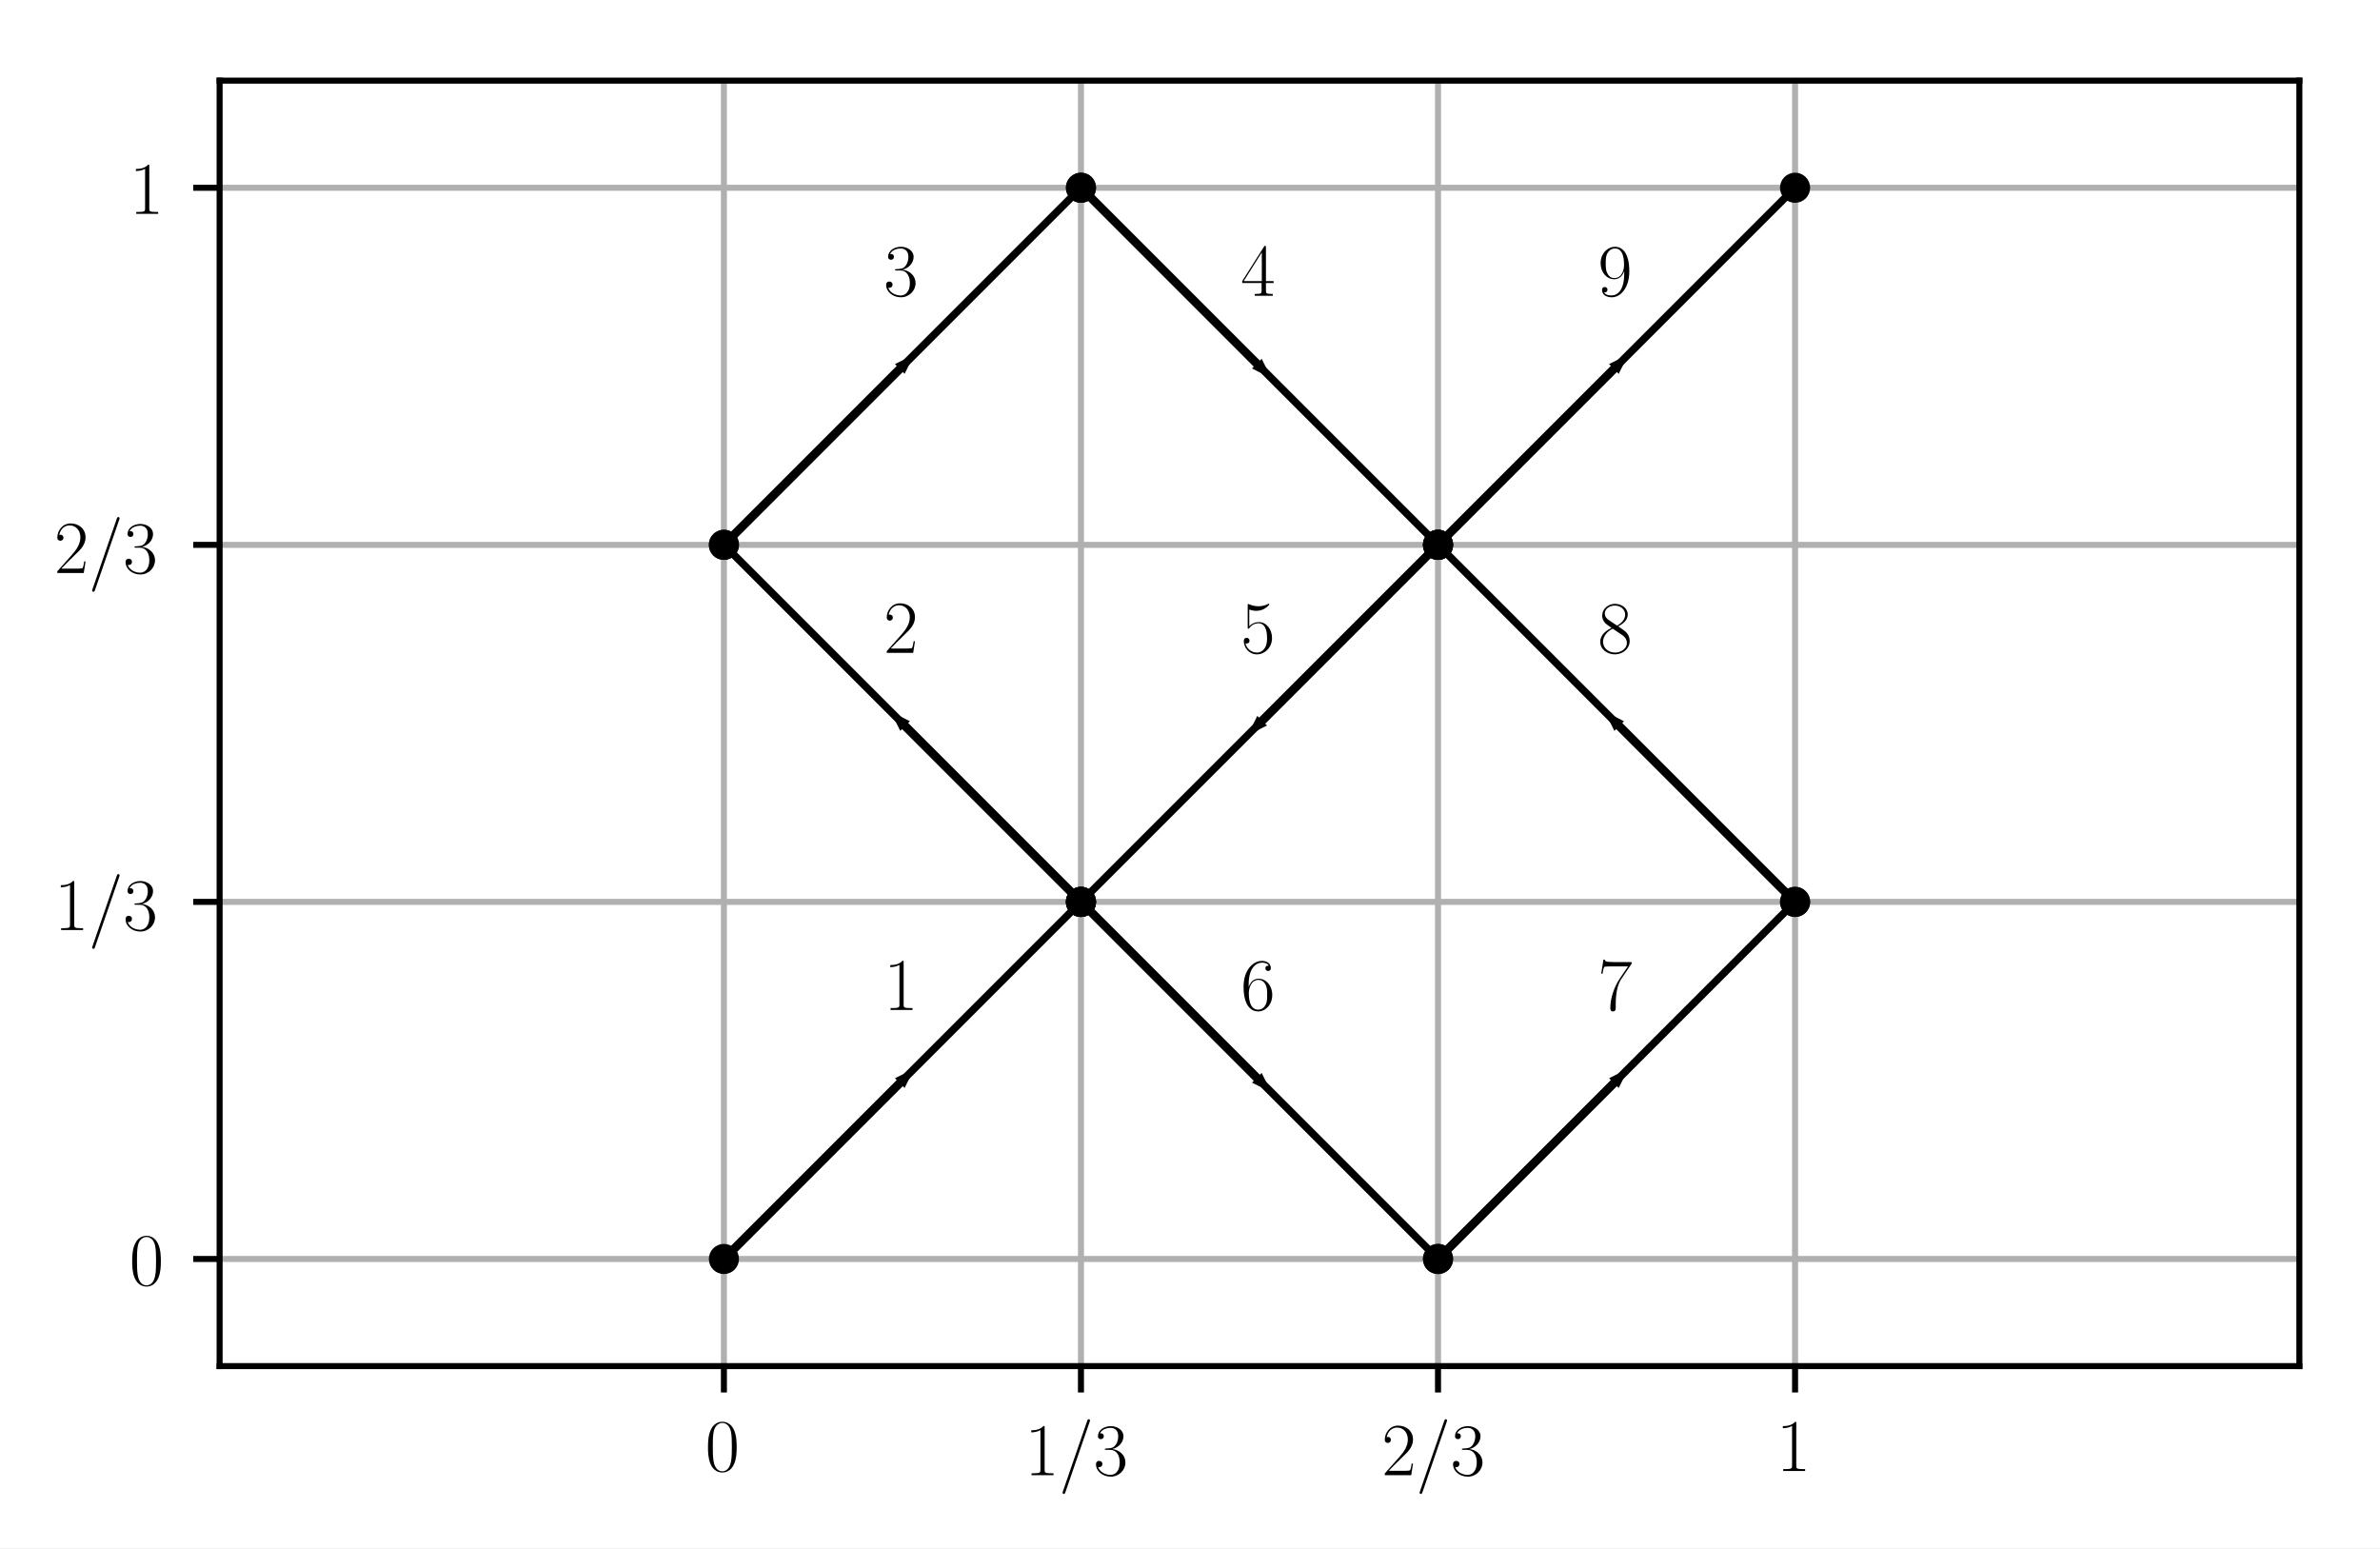
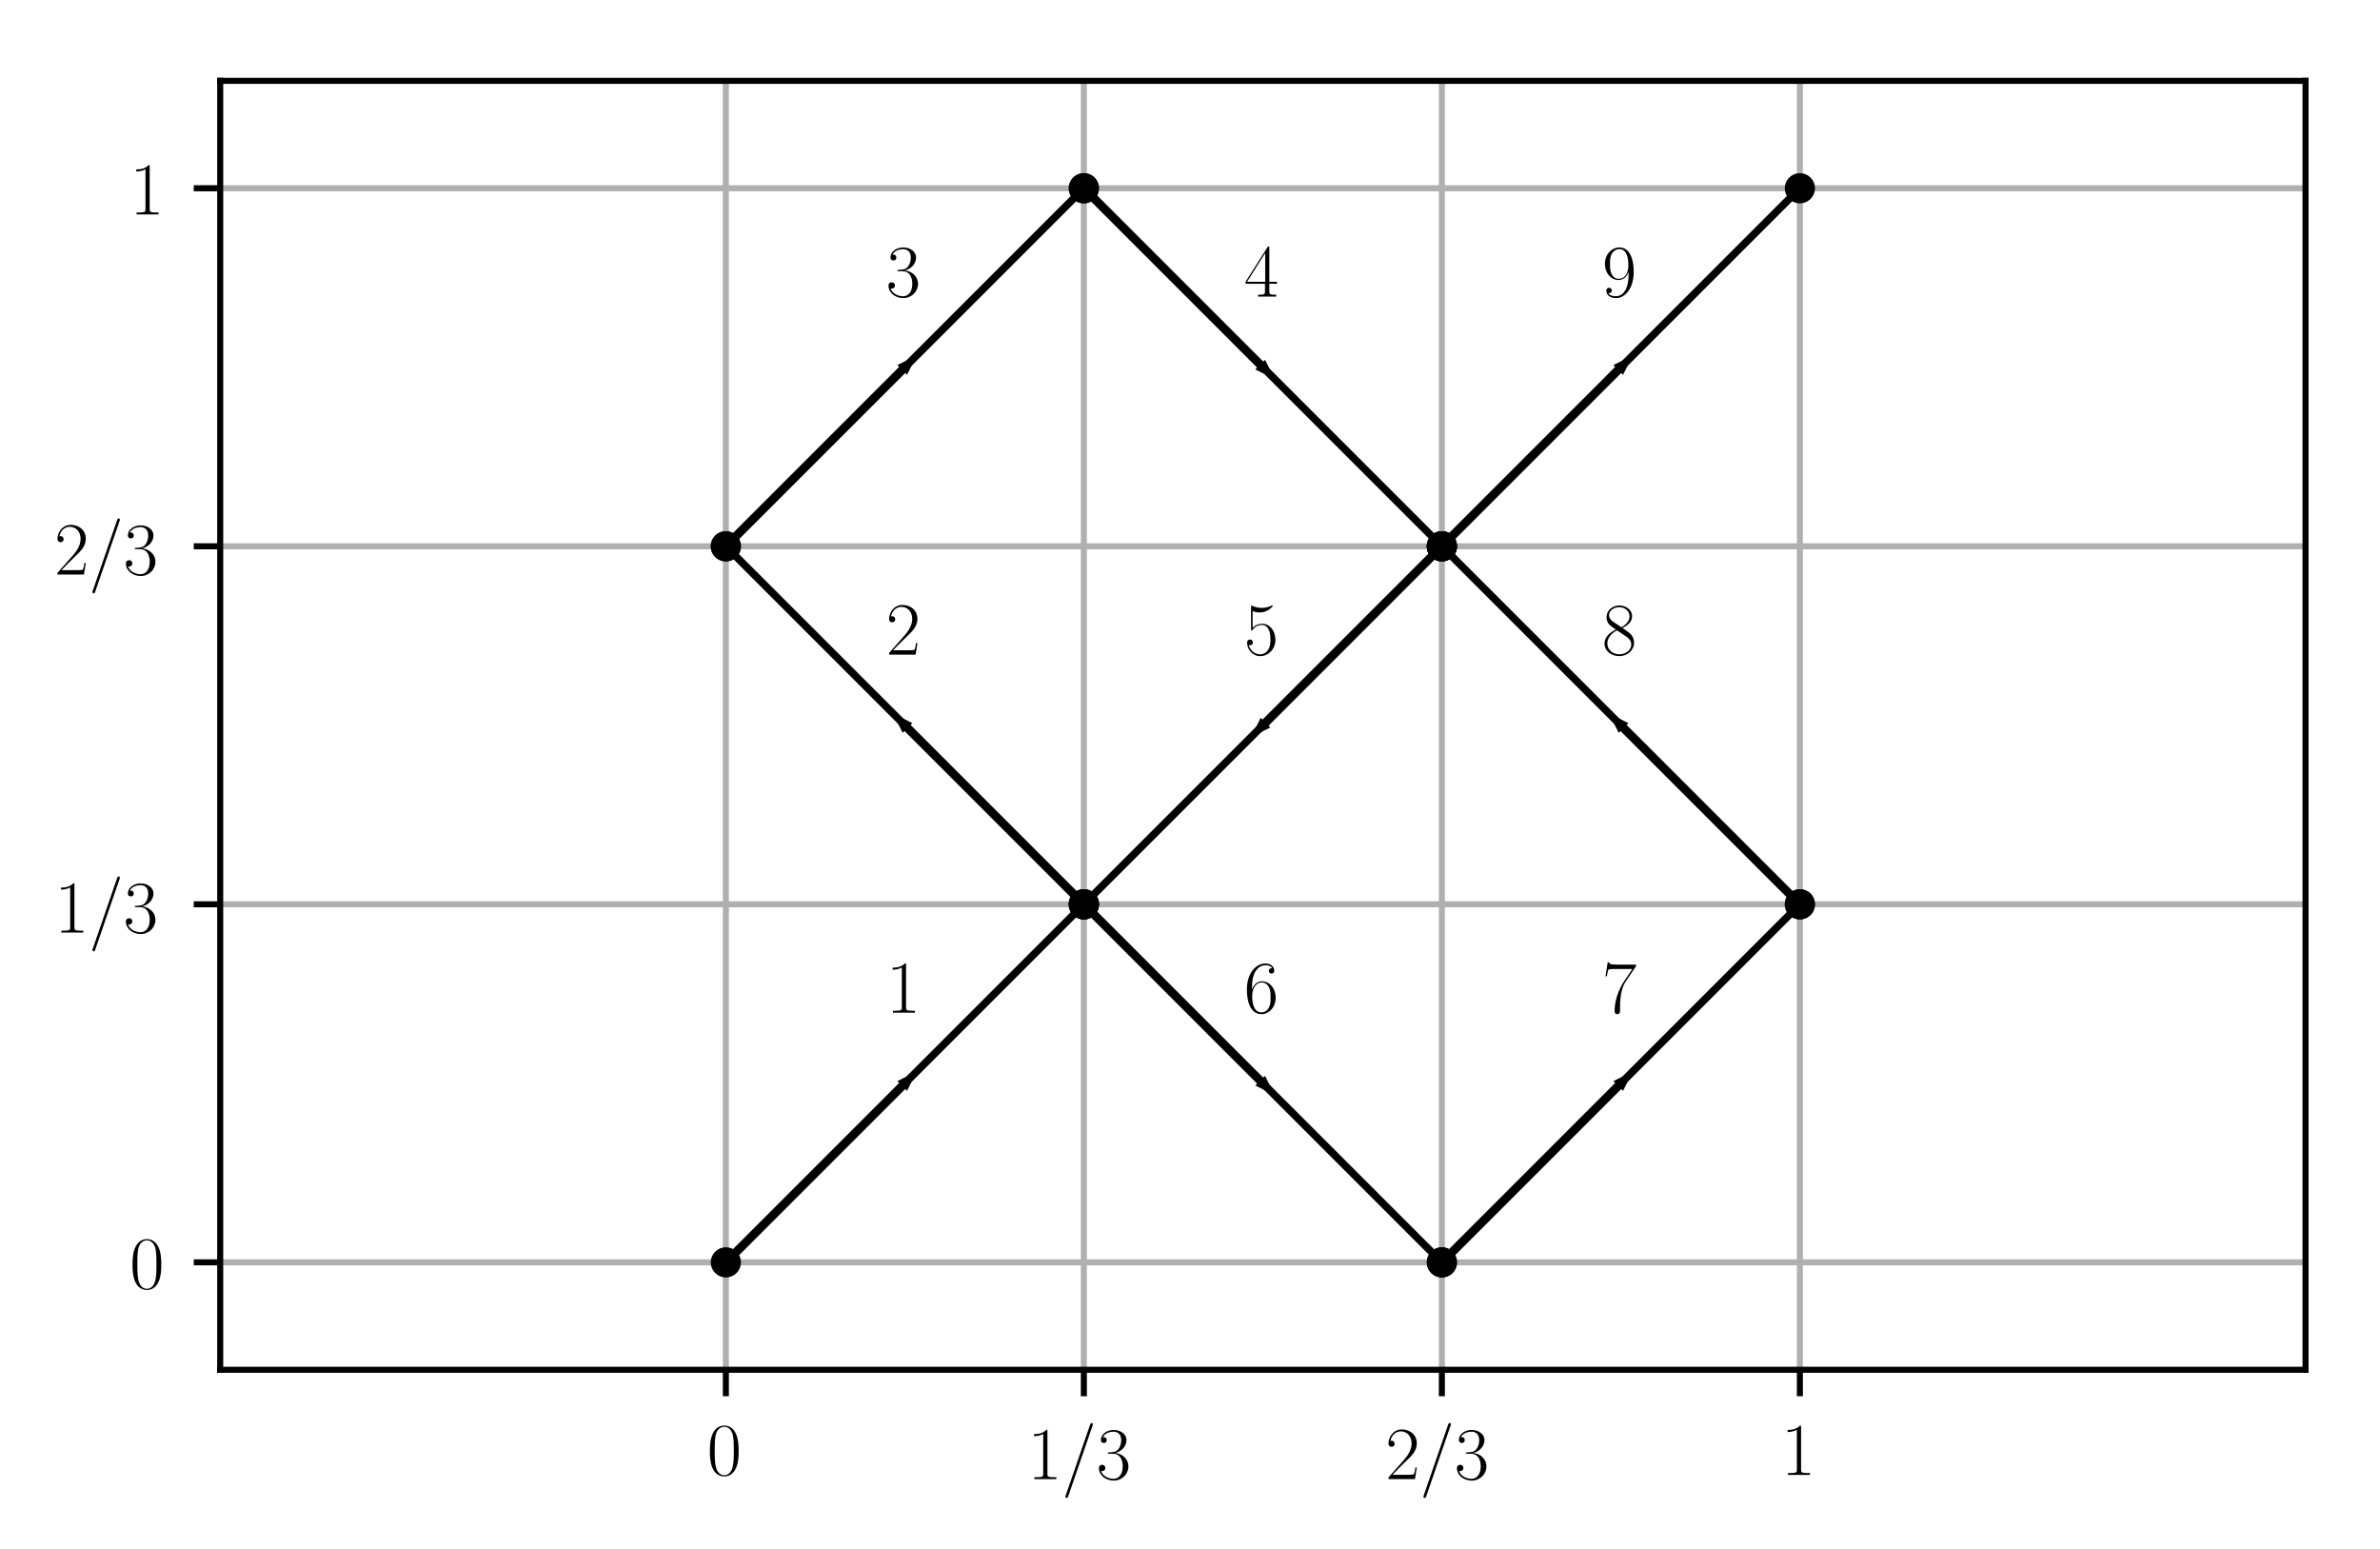
- <svg xmlns="http://www.w3.org/2000/svg" xmlns:xlink="http://www.w3.org/1999/xlink" height="205.444pt" version="1.1" viewBox="0 0 315.844 205.444" width="315.844pt">
+ <svg xmlns="http://www.w3.org/2000/svg" xmlns:xlink="http://www.w3.org/1999/xlink" height="205pt" version="1.1" viewBox="0 0 315 205" width="315pt">
  <defs>
    <style type="text/css">
*{stroke-linecap:butt;stroke-linejoin:round;}
  </style>
  </defs>
  <g id="figure_1">
    <g id="patch_1">
      <path d="M 0 205.444  L 315.844 205.444  L 315.844 0  L 0 0  z " style="fill:#ffffff;" />
    </g>
    <g id="axes_1">
      <g id="patch_2">
        <path d="M 29.144 181.281  L 305.144 181.281  L 305.144 10.7  L 29.144 10.7  z " style="fill:#ffffff;" />
      </g>
      <g id="patch_3">
-         <path clip-path="url(#pd7da64399a)" d="M 120.213 142.922  L 119.911 143.525  L 119.811 143.424  L 96.119 167.116  L 96.018 167.016  L 119.71 143.324  L 119.61 143.223  z " style="stroke:#000000;stroke-linejoin:miter;" />
+         <path clip-path="url(#p05fc0b5e57)" d="M 120.213 142.922  L 119.911 143.525  L 119.811 143.424  L 96.119 167.116  L 96.018 167.016  L 119.71 143.324  L 119.61 143.223  z " style="stroke:#000000;stroke-linejoin:miter;" />
      </g>
      <g id="patch_4">
-         <path clip-path="url(#pd7da64399a)" d="M 119.308 95.538  L 119.911 95.84  L 119.811 95.94  L 143.502 119.632  L 143.402 119.733  L 119.71 96.041  L 119.61 96.141  z " style="stroke:#000000;stroke-linejoin:miter;" />
+         <path clip-path="url(#p05fc0b5e57)" d="M 119.308 95.538  L 119.911 95.84  L 119.811 95.94  L 143.502 119.632  L 143.402 119.733  L 119.71 96.041  L 119.61 96.141  z " style="stroke:#000000;stroke-linejoin:miter;" />
      </g>
      <g id="patch_5">
-         <path clip-path="url(#pd7da64399a)" d="M 120.213 48.155  L 119.911 48.758  L 119.811 48.657  L 96.119 72.349  L 96.018 72.248  L 119.71 48.557  L 119.61 48.456  z " style="stroke:#000000;stroke-linejoin:miter;" />
+         <path clip-path="url(#p05fc0b5e57)" d="M 120.213 48.155  L 119.911 48.758  L 119.811 48.657  L 96.119 72.349  L 96.018 72.248  L 119.71 48.557  L 119.61 48.456  z " style="stroke:#000000;stroke-linejoin:miter;" />
      </g>
      <g id="patch_6">
-         <path clip-path="url(#pd7da64399a)" d="M 167.596 49.059  L 166.993 48.758  L 167.094 48.657  L 143.402 24.965  L 143.502 24.865  L 167.194 48.557  L 167.295 48.456  z " style="stroke:#000000;stroke-linejoin:miter;" />
+         <path clip-path="url(#p05fc0b5e57)" d="M 167.596 49.059  L 166.993 48.758  L 167.094 48.657  L 143.402 24.965  L 143.502 24.865  L 167.194 48.557  L 167.295 48.456  z " style="stroke:#000000;stroke-linejoin:miter;" />
      </g>
      <g id="patch_7">
-         <path clip-path="url(#pd7da64399a)" d="M 166.692 96.443  L 166.993 95.84  L 167.094 95.94  L 190.786 72.248  L 190.886 72.349  L 167.194 96.041  L 167.295 96.141  z " style="stroke:#000000;stroke-linejoin:miter;" />
+         <path clip-path="url(#p05fc0b5e57)" d="M 166.692 96.443  L 166.993 95.84  L 167.094 95.94  L 190.786 72.248  L 190.886 72.349  L 167.194 96.041  L 167.295 96.141  z " style="stroke:#000000;stroke-linejoin:miter;" />
      </g>
      <g id="patch_8">
-         <path clip-path="url(#pd7da64399a)" d="M 167.596 143.826  L 166.993 143.525  L 167.094 143.424  L 143.402 119.733  L 143.502 119.632  L 167.194 143.324  L 167.295 143.223  z " style="stroke:#000000;stroke-linejoin:miter;" />
+         <path clip-path="url(#p05fc0b5e57)" d="M 167.596 143.826  L 166.993 143.525  L 167.094 143.424  L 143.402 119.733  L 143.502 119.632  L 167.194 143.324  L 167.295 143.223  z " style="stroke:#000000;stroke-linejoin:miter;" />
      </g>
      <g id="patch_9">
-         <path clip-path="url(#pd7da64399a)" d="M 214.98 142.922  L 214.678 143.525  L 214.578 143.424  L 190.886 167.116  L 190.786 167.016  L 214.477 143.324  L 214.377 143.223  z " style="stroke:#000000;stroke-linejoin:miter;" />
+         <path clip-path="url(#p05fc0b5e57)" d="M 214.98 142.922  L 214.678 143.525  L 214.578 143.424  L 190.886 167.116  L 190.786 167.016  L 214.477 143.324  L 214.377 143.223  z " style="stroke:#000000;stroke-linejoin:miter;" />
      </g>
      <g id="patch_10">
-         <path clip-path="url(#pd7da64399a)" d="M 214.075 95.538  L 214.678 95.84  L 214.578 95.94  L 238.27 119.632  L 238.169 119.733  L 214.477 96.041  L 214.377 96.141  z " style="stroke:#000000;stroke-linejoin:miter;" />
+         <path clip-path="url(#p05fc0b5e57)" d="M 214.075 95.538  L 214.678 95.84  L 214.578 95.94  L 238.27 119.632  L 238.169 119.733  L 214.477 96.041  L 214.377 96.141  z " style="stroke:#000000;stroke-linejoin:miter;" />
      </g>
      <g id="patch_11">
-         <path clip-path="url(#pd7da64399a)" d="M 214.98 48.155  L 214.678 48.758  L 214.578 48.657  L 190.886 72.349  L 190.786 72.248  L 214.477 48.557  L 214.377 48.456  z " style="stroke:#000000;stroke-linejoin:miter;" />
+         <path clip-path="url(#p05fc0b5e57)" d="M 214.98 48.155  L 214.678 48.758  L 214.578 48.657  L 190.886 72.349  L 190.786 72.248  L 214.477 48.557  L 214.377 48.456  z " style="stroke:#000000;stroke-linejoin:miter;" />
      </g>
      <g id="matplotlib.axis_1">
        <g id="xtick_1">
          <g id="line2d_1">
-             <path clip-path="url(#pd7da64399a)" d="M 96.069 181.281  L 96.069 10.7  " style="fill:none;stroke:#b0b0b0;stroke-linecap:square;stroke-width:0.8;" />
+             <path clip-path="url(#p05fc0b5e57)" d="M 96.069 181.281  L 96.069 10.7  " style="fill:none;stroke:#b0b0b0;stroke-linecap:square;stroke-width:0.8;" />
          </g>
          <g id="line2d_2">
            <defs>
-               <path d="M 0 0  L 0 3.5  " id="m55f3890606" style="stroke:#000000;stroke-width:0.8;" />
-             </defs>
-             <g>
-               <use style="stroke:#000000;stroke-width:0.8;" x="96.069" xlink:href="#m55f3890606" y="181.281" />
+               <path d="M 0 0  L 0 3.5  " id="m6097e4e048" style="stroke:#000000;stroke-width:0.8;" />
+             </defs>
+             <g>
+               <use style="stroke:#000000;stroke-width:0.8;" x="96.069" xlink:href="#m6097e4e048" y="181.281" />
            </g>
          </g>
          <g id="text_1">
            <defs>
              <path d="M 42 31.641  C 42 37.75 41.906 48.125 37.703 56.109  C 34 63.109 28.094 65.594 22.906 65.594  C 18.094 65.594 12 63.406 8.203 56.203  C 4.203 48.719 3.797 39.438 3.797 31.641  C 3.797 25.953 3.906 17.281 7 9.672  C 11.297 -0.609 19 -2 22.906 -2  C 27.5 -2 34.5 -0.109 38.594 9.375  C 41.594 16.281 42 24.359 42 31.641  z M 22.906 -0.406  C 16.5 -0.406 12.703 5.078 11.297 12.688  C 10.203 18.562 10.203 27.156 10.203 32.75  C 10.203 40.438 10.203 46.828 11.5 52.922  C 13.406 61.391 19 64 22.906 64  C 27 64 32.297 61.297 34.203 53.125  C 35.5 47.438 35.594 40.734 35.594 32.75  C 35.594 26.25 35.594 18.266 34.406 12.375  C 32.297 1.484 26.406 -0.406 22.906 -0.406  z " id="CMR17-48" />
            </defs>
            <g transform="translate(93.57794 195.1995)scale(0.1 -0.1)">
              <use transform="scale(0.996264)" xlink:href="#CMR17-48" />
            </g>
          </g>
        </g>
        <g id="xtick_2">
          <g id="line2d_3">
-             <path clip-path="url(#pd7da64399a)" d="M 143.452 181.281  L 143.452 10.7  " style="fill:none;stroke:#b0b0b0;stroke-linecap:square;stroke-width:0.8;" />
+             <path clip-path="url(#p05fc0b5e57)" d="M 143.452 181.281  L 143.452 10.7  " style="fill:none;stroke:#b0b0b0;stroke-linecap:square;stroke-width:0.8;" />
          </g>
          <g id="line2d_4">
            <g>
-               <use style="stroke:#000000;stroke-width:0.8;" x="143.452" xlink:href="#m55f3890606" y="181.281" />
+               <use style="stroke:#000000;stroke-width:0.8;" x="143.452" xlink:href="#m6097e4e048" y="181.281" />
            </g>
          </g>
          <g id="text_2">
            <defs>
              <path d="M 26.594 63.406  C 26.594 65.5 26.5 65.5 25.094 65.5  C 21.203 61.188 15.297 59.797 9.703 59.797  C 9.406 59.797 8.906 59.797 8.797 59.5  C 8.703 59.297 8.703 59.094 8.703 57  C 11.797 57 17 57.594 21 59.984  L 21 7.203  C 21 3.688 20.797 2.5 12.203 2.5  L 9.203 2.5  L 9.203 0  C 14 0 19 0 23.797 0  C 28.594 0 33.594 0 38.406 0  L 38.406 2.5  L 35.406 2.5  C 26.797 2.5 26.594 3.594 26.594 7.156  z " id="CMR17-49" />
              <path d="M 40.703 71.016  C 41.203 72.297 41.203 72.5 41.203 72.703  C 41.203 73.891 40.297 74.5 39.5 74.5  C 38.297 74.5 37.906 73.703 37.5 72.5  L 5.094 -21.516  C 4.594 -22.812 4.594 -23.016 4.594 -23.219  C 4.594 -24.406 5.5 -25 6.297 -25  C 7.5 -25 7.906 -24.203 8.297 -23.016  z " id="CMR17-47" />
-               <path d="M 22.094 33.703  C 31 33.703 34.906 25.969 34.906 17.031  C 34.906 5 28.5 0.391 22.703 0.391  C 17.406 0.391 8.797 3.031 6.094 10.828  C 6.594 10.625 7.094 10.625 7.594 10.625  C 10 10.625 11.797 12.219 11.797 14.812  C 11.797 17.703 9.594 19 7.594 19  C 5.906 19 3.297 18.203 3.297 14.469  C 3.297 5.234 12.297 -2 22.906 -2  C 34 -2 42.5 6.719 42.5 16.953  C 42.5 26.672 34.5 33.703 25 34.797  C 32.594 36.375 39.906 43.062 39.906 52.016  C 39.906 59.688 32 65.297 23 65.297  C 13.906 65.297 5.906 59.828 5.906 52.016  C 5.906 48.594 8.5 48 9.797 48  C 11.906 48 13.703 49.297 13.703 51.891  C 13.703 54.469 11.906 55.766 9.797 55.766  C 9.406 55.766 8.906 55.766 8.5 55.578  C 11.406 61.859 19.297 63 22.797 63  C 26.297 63 32.906 61.328 32.906 51.875  C 32.906 49.109 32.5 44.188 29.094 39.844  C 26.094 36 22.703 36 19.406 35.688  C 18.906 35.688 16.594 35.453 16.203 35.453  C 15.5 35.359 15.094 35.266 15.094 34.5  C 15.094 33.797 15.203 33.703 17.203 33.703  z " id="CMR17-51" />
+               <path d="M 22.094 33.703  C 31 33.703 34.906 25.969 34.906 17.031  C 34.906 5 28.5 0.391 22.703 0.391  C 17.406 0.391 8.797 3.031 6.094 10.828  C 6.594 10.625 7.094 10.625 7.594 10.625  C 10 10.625 11.797 12.219 11.797 14.812  C 11.797 17.703 9.594 19 7.594 19  C 5.906 19 3.297 18.203 3.297 14.469  C 3.297 5.234 12.297 -2 22.906 -2  C 34 -2 42.5 6.719 42.5 16.953  C 42.5 26.672 34.5 33.688 25 34.797  C 32.594 36.375 39.906 43.062 39.906 52.016  C 39.906 59.688 32 65.297 23 65.297  C 13.906 65.297 5.906 59.828 5.906 52.016  C 5.906 48.594 8.5 48 9.797 48  C 11.906 48 13.703 49.297 13.703 51.891  C 13.703 54.469 11.906 55.766 9.797 55.766  C 9.406 55.766 8.906 55.766 8.5 55.578  C 11.406 61.859 19.297 63 22.797 63  C 26.297 63 32.906 61.328 32.906 51.875  C 32.906 49.109 32.5 44.188 29.094 39.844  C 26.094 36 22.703 36 19.406 35.688  C 18.906 35.688 16.594 35.453 16.203 35.453  C 15.5 35.359 15.094 35.266 15.094 34.5  C 15.094 33.797 15.203 33.703 17.203 33.703  z " id="CMR17-51" />
            </defs>
            <g transform="translate(135.9802 195.7529)scale(0.1 -0.1)">
              <use transform="scale(0.996264)" xlink:href="#CMR17-49" />
              <use transform="translate(45.69048 0)scale(0.996264)" xlink:href="#CMR17-47" />
              <use transform="translate(91.38095 0)scale(0.996264)" xlink:href="#CMR17-51" />
            </g>
          </g>
        </g>
        <g id="xtick_3">
          <g id="line2d_5">
-             <path clip-path="url(#pd7da64399a)" d="M 190.836 181.281  L 190.836 10.7  " style="fill:none;stroke:#b0b0b0;stroke-linecap:square;stroke-width:0.8;" />
+             <path clip-path="url(#p05fc0b5e57)" d="M 190.836 181.281  L 190.836 10.7  " style="fill:none;stroke:#b0b0b0;stroke-linecap:square;stroke-width:0.8;" />
          </g>
          <g id="line2d_6">
            <g>
-               <use style="stroke:#000000;stroke-width:0.8;" x="190.836" xlink:href="#m55f3890606" y="181.281" />
+               <use style="stroke:#000000;stroke-width:0.8;" x="190.836" xlink:href="#m6097e4e048" y="181.281" />
            </g>
          </g>
          <g id="text_3">
            <defs>
              <path d="M 41.703 15.453  L 39.906 15.453  C 38.906 8.375 38.094 7.172 37.703 6.562  C 37.203 5.766 30 5.766 28.594 5.766  L 9.406 5.766  C 13 9.672 20 16.75 28.5 24.953  C 34.594 30.734 41.703 37.531 41.703 47.422  C 41.703 59.219 32.297 66 21.797 66  C 10.797 66 4.094 56.312 4.094 47.344  C 4.094 43.438 7 42.938 8.203 42.938  C 9.203 42.938 12.203 43.547 12.203 47.031  C 12.203 50.109 9.594 51 8.203 51  C 7.594 51 7 50.906 6.594 50.703  C 8.5 59.219 14.297 63.406 20.406 63.406  C 29.094 63.406 34.797 56.516 34.797 47.422  C 34.797 38.734 29.703 31.25 24 24.75  L 4.094 2.281  L 4.094 0  L 39.297 0  z " id="CMR17-50" />
            </defs>
            <g transform="translate(183.3638 195.7529)scale(0.1 -0.1)">
              <use transform="scale(0.996264)" xlink:href="#CMR17-50" />
              <use transform="translate(45.69048 0)scale(0.996264)" xlink:href="#CMR17-47" />
              <use transform="translate(91.38095 0)scale(0.996264)" xlink:href="#CMR17-51" />
            </g>
          </g>
        </g>
        <g id="xtick_4">
          <g id="line2d_7">
-             <path clip-path="url(#pd7da64399a)" d="M 238.219 181.281  L 238.219 10.7  " style="fill:none;stroke:#b0b0b0;stroke-linecap:square;stroke-width:0.8;" />
+             <path clip-path="url(#p05fc0b5e57)" d="M 238.219 181.281  L 238.219 10.7  " style="fill:none;stroke:#b0b0b0;stroke-linecap:square;stroke-width:0.8;" />
          </g>
          <g id="line2d_8">
            <g>
-               <use style="stroke:#000000;stroke-width:0.8;" x="238.219" xlink:href="#m55f3890606" y="181.281" />
+               <use style="stroke:#000000;stroke-width:0.8;" x="238.219" xlink:href="#m6097e4e048" y="181.281" />
            </g>
          </g>
          <g id="text_4">
            <g transform="translate(235.7287 195.1995)scale(0.1 -0.1)">
              <use transform="scale(0.996264)" xlink:href="#CMR17-49" />
            </g>
          </g>
        </g>
      </g>
      <g id="matplotlib.axis_2">
        <g id="ytick_1">
          <g id="line2d_9">
-             <path clip-path="url(#pd7da64399a)" d="M 29.144 167.066  L 305.144 167.066  " style="fill:none;stroke:#b0b0b0;stroke-linecap:square;stroke-width:0.8;" />
+             <path clip-path="url(#p05fc0b5e57)" d="M 29.144 167.066  L 305.144 167.066  " style="fill:none;stroke:#b0b0b0;stroke-linecap:square;stroke-width:0.8;" />
          </g>
          <g id="line2d_10">
            <defs>
-               <path d="M 0 0  L -3.5 0  " id="m5ded242c0e" style="stroke:#000000;stroke-width:0.8;" />
-             </defs>
-             <g>
-               <use style="stroke:#000000;stroke-width:0.8;" x="29.144" xlink:href="#m5ded242c0e" y="167.066" />
+               <path d="M 0 0  L -3.5 0  " id="m04826823e5" style="stroke:#000000;stroke-width:0.8;" />
+             </defs>
+             <g>
+               <use style="stroke:#000000;stroke-width:0.8;" x="29.144" xlink:href="#m04826823e5" y="167.066" />
            </g>
          </g>
          <g id="text_5">
            <g transform="translate(17.16267 170.5251)scale(0.1 -0.1)">
              <use transform="scale(0.996264)" xlink:href="#CMR17-48" />
            </g>
          </g>
        </g>
        <g id="ytick_2">
          <g id="line2d_11">
-             <path clip-path="url(#pd7da64399a)" d="M 29.144 119.682  L 305.144 119.682  " style="fill:none;stroke:#b0b0b0;stroke-linecap:square;stroke-width:0.8;" />
+             <path clip-path="url(#p05fc0b5e57)" d="M 29.144 119.682  L 305.144 119.682  " style="fill:none;stroke:#b0b0b0;stroke-linecap:square;stroke-width:0.8;" />
          </g>
          <g id="line2d_12">
            <g>
-               <use style="stroke:#000000;stroke-width:0.8;" x="29.144" xlink:href="#m5ded242c0e" y="119.682" />
+               <use style="stroke:#000000;stroke-width:0.8;" x="29.144" xlink:href="#m04826823e5" y="119.682" />
            </g>
          </g>
          <g id="text_6">
            <g transform="translate(7.2 123.4183)scale(0.1 -0.1)">
              <use transform="scale(0.996264)" xlink:href="#CMR17-49" />
              <use transform="translate(45.69048 0)scale(0.996264)" xlink:href="#CMR17-47" />
              <use transform="translate(91.38095 0)scale(0.996264)" xlink:href="#CMR17-51" />
            </g>
          </g>
        </g>
        <g id="ytick_3">
          <g id="line2d_13">
-             <path clip-path="url(#pd7da64399a)" d="M 29.144 72.299  L 305.144 72.299  " style="fill:none;stroke:#b0b0b0;stroke-linecap:square;stroke-width:0.8;" />
+             <path clip-path="url(#p05fc0b5e57)" d="M 29.144 72.299  L 305.144 72.299  " style="fill:none;stroke:#b0b0b0;stroke-linecap:square;stroke-width:0.8;" />
          </g>
          <g id="line2d_14">
            <g>
-               <use style="stroke:#000000;stroke-width:0.8;" x="29.144" xlink:href="#m5ded242c0e" y="72.299" />
+               <use style="stroke:#000000;stroke-width:0.8;" x="29.144" xlink:href="#m04826823e5" y="72.299" />
            </g>
          </g>
          <g id="text_7">
            <g transform="translate(7.2 76.03467)scale(0.1 -0.1)">
              <use transform="scale(0.996264)" xlink:href="#CMR17-50" />
              <use transform="translate(45.69048 0)scale(0.996264)" xlink:href="#CMR17-47" />
              <use transform="translate(91.38095 0)scale(0.996264)" xlink:href="#CMR17-51" />
            </g>
          </g>
        </g>
        <g id="ytick_4">
          <g id="line2d_15">
-             <path clip-path="url(#pd7da64399a)" d="M 29.144 24.915  L 305.144 24.915  " style="fill:none;stroke:#b0b0b0;stroke-linecap:square;stroke-width:0.8;" />
+             <path clip-path="url(#p05fc0b5e57)" d="M 29.144 24.915  L 305.144 24.915  " style="fill:none;stroke:#b0b0b0;stroke-linecap:square;stroke-width:0.8;" />
          </g>
          <g id="line2d_16">
            <g>
-               <use style="stroke:#000000;stroke-width:0.8;" x="29.144" xlink:href="#m5ded242c0e" y="24.915" />
+               <use style="stroke:#000000;stroke-width:0.8;" x="29.144" xlink:href="#m04826823e5" y="24.915" />
            </g>
          </g>
          <g id="text_8">
            <g transform="translate(17.16267 28.37433)scale(0.1 -0.1)">
              <use transform="scale(0.996264)" xlink:href="#CMR17-49" />
            </g>
          </g>
        </g>
      </g>
      <g id="line2d_17">
-         <path clip-path="url(#pd7da64399a)" d="M 96.069 167.066  L 143.452 119.682  " style="fill:none;stroke:#000000;stroke-linecap:square;" />
-         <defs>
-           <path d="M 0 1.5  C 0.398 1.5 0.779 1.342 1.061 1.061  C 1.342 0.779 1.5 0.398 1.5 0  C 1.5 -0.398 1.342 -0.779 1.061 -1.061  C 0.779 -1.342 0.398 -1.5 0 -1.5  C -0.398 -1.5 -0.779 -1.342 -1.061 -1.061  C -1.342 -0.779 -1.5 -0.398 -1.5 0  C -1.5 0.398 -1.342 0.779 -1.061 1.061  C -0.779 1.342 -0.398 1.5 0 1.5  z " id="m247a8b7cfa" style="stroke:#000000;" />
-         </defs>
-         <g clip-path="url(#pd7da64399a)">
-           <use style="stroke:#000000;" x="96.069" xlink:href="#m247a8b7cfa" y="167.066" />
-           <use style="stroke:#000000;" x="143.452" xlink:href="#m247a8b7cfa" y="119.682" />
+         <path clip-path="url(#p05fc0b5e57)" d="M 96.069 167.066  L 143.452 119.682  " style="fill:none;stroke:#000000;stroke-linecap:square;" />
+         <defs>
+           <path d="M 0 1.5  C 0.398 1.5 0.779 1.342 1.061 1.061  C 1.342 0.779 1.5 0.398 1.5 0  C 1.5 -0.398 1.342 -0.779 1.061 -1.061  C 0.779 -1.342 0.398 -1.5 0 -1.5  C -0.398 -1.5 -0.779 -1.342 -1.061 -1.061  C -1.342 -0.779 -1.5 -0.398 -1.5 0  C -1.5 0.398 -1.342 0.779 -1.061 1.061  C -0.779 1.342 -0.398 1.5 0 1.5  z " id="m4ae8829e9d" style="stroke:#000000;" />
+         </defs>
+         <g clip-path="url(#p05fc0b5e57)">
+           <use style="stroke:#000000;" x="96.069" xlink:href="#m4ae8829e9d" y="167.066" />
+           <use style="stroke:#000000;" x="143.452" xlink:href="#m4ae8829e9d" y="119.682" />
        </g>
      </g>
      <g id="line2d_18">
-         <path clip-path="url(#pd7da64399a)" d="M 143.452 119.682  L 96.069 72.299  " style="fill:none;stroke:#000000;stroke-linecap:square;" />
-         <g clip-path="url(#pd7da64399a)">
-           <use style="stroke:#000000;" x="143.452" xlink:href="#m247a8b7cfa" y="119.682" />
-           <use style="stroke:#000000;" x="96.069" xlink:href="#m247a8b7cfa" y="72.299" />
+         <path clip-path="url(#p05fc0b5e57)" d="M 143.452 119.682  L 96.069 72.299  " style="fill:none;stroke:#000000;stroke-linecap:square;" />
+         <g clip-path="url(#p05fc0b5e57)">
+           <use style="stroke:#000000;" x="143.452" xlink:href="#m4ae8829e9d" y="119.682" />
+           <use style="stroke:#000000;" x="96.069" xlink:href="#m4ae8829e9d" y="72.299" />
        </g>
      </g>
      <g id="line2d_19">
-         <path clip-path="url(#pd7da64399a)" d="M 96.069 72.299  L 143.452 24.915  " style="fill:none;stroke:#000000;stroke-linecap:square;" />
-         <g clip-path="url(#pd7da64399a)">
-           <use style="stroke:#000000;" x="96.069" xlink:href="#m247a8b7cfa" y="72.299" />
-           <use style="stroke:#000000;" x="143.452" xlink:href="#m247a8b7cfa" y="24.915" />
+         <path clip-path="url(#p05fc0b5e57)" d="M 96.069 72.299  L 143.452 24.915  " style="fill:none;stroke:#000000;stroke-linecap:square;" />
+         <g clip-path="url(#p05fc0b5e57)">
+           <use style="stroke:#000000;" x="96.069" xlink:href="#m4ae8829e9d" y="72.299" />
+           <use style="stroke:#000000;" x="143.452" xlink:href="#m4ae8829e9d" y="24.915" />
        </g>
      </g>
      <g id="line2d_20">
-         <path clip-path="url(#pd7da64399a)" d="M 143.452 24.915  L 190.836 72.299  " style="fill:none;stroke:#000000;stroke-linecap:square;" />
-         <g clip-path="url(#pd7da64399a)">
-           <use style="stroke:#000000;" x="143.452" xlink:href="#m247a8b7cfa" y="24.915" />
-           <use style="stroke:#000000;" x="190.836" xlink:href="#m247a8b7cfa" y="72.299" />
+         <path clip-path="url(#p05fc0b5e57)" d="M 143.452 24.915  L 190.836 72.299  " style="fill:none;stroke:#000000;stroke-linecap:square;" />
+         <g clip-path="url(#p05fc0b5e57)">
+           <use style="stroke:#000000;" x="143.452" xlink:href="#m4ae8829e9d" y="24.915" />
+           <use style="stroke:#000000;" x="190.836" xlink:href="#m4ae8829e9d" y="72.299" />
        </g>
      </g>
      <g id="line2d_21">
-         <path clip-path="url(#pd7da64399a)" d="M 190.836 72.299  L 143.452 119.682  " style="fill:none;stroke:#000000;stroke-linecap:square;" />
-         <g clip-path="url(#pd7da64399a)">
-           <use style="stroke:#000000;" x="190.836" xlink:href="#m247a8b7cfa" y="72.299" />
-           <use style="stroke:#000000;" x="143.452" xlink:href="#m247a8b7cfa" y="119.682" />
+         <path clip-path="url(#p05fc0b5e57)" d="M 190.836 72.299  L 143.452 119.682  " style="fill:none;stroke:#000000;stroke-linecap:square;" />
+         <g clip-path="url(#p05fc0b5e57)">
+           <use style="stroke:#000000;" x="190.836" xlink:href="#m4ae8829e9d" y="72.299" />
+           <use style="stroke:#000000;" x="143.452" xlink:href="#m4ae8829e9d" y="119.682" />
        </g>
      </g>
      <g id="line2d_22">
-         <path clip-path="url(#pd7da64399a)" d="M 143.452 119.682  L 190.836 167.066  " style="fill:none;stroke:#000000;stroke-linecap:square;" />
-         <g clip-path="url(#pd7da64399a)">
-           <use style="stroke:#000000;" x="143.452" xlink:href="#m247a8b7cfa" y="119.682" />
-           <use style="stroke:#000000;" x="190.836" xlink:href="#m247a8b7cfa" y="167.066" />
+         <path clip-path="url(#p05fc0b5e57)" d="M 143.452 119.682  L 190.836 167.066  " style="fill:none;stroke:#000000;stroke-linecap:square;" />
+         <g clip-path="url(#p05fc0b5e57)">
+           <use style="stroke:#000000;" x="143.452" xlink:href="#m4ae8829e9d" y="119.682" />
+           <use style="stroke:#000000;" x="190.836" xlink:href="#m4ae8829e9d" y="167.066" />
        </g>
      </g>
      <g id="line2d_23">
-         <path clip-path="url(#pd7da64399a)" d="M 190.836 167.066  L 238.219 119.682  " style="fill:none;stroke:#000000;stroke-linecap:square;" />
-         <g clip-path="url(#pd7da64399a)">
-           <use style="stroke:#000000;" x="190.836" xlink:href="#m247a8b7cfa" y="167.066" />
-           <use style="stroke:#000000;" x="238.219" xlink:href="#m247a8b7cfa" y="119.682" />
+         <path clip-path="url(#p05fc0b5e57)" d="M 190.836 167.066  L 238.219 119.682  " style="fill:none;stroke:#000000;stroke-linecap:square;" />
+         <g clip-path="url(#p05fc0b5e57)">
+           <use style="stroke:#000000;" x="190.836" xlink:href="#m4ae8829e9d" y="167.066" />
+           <use style="stroke:#000000;" x="238.219" xlink:href="#m4ae8829e9d" y="119.682" />
        </g>
      </g>
      <g id="line2d_24">
-         <path clip-path="url(#pd7da64399a)" d="M 238.219 119.682  L 190.836 72.299  " style="fill:none;stroke:#000000;stroke-linecap:square;" />
-         <g clip-path="url(#pd7da64399a)">
-           <use style="stroke:#000000;" x="238.219" xlink:href="#m247a8b7cfa" y="119.682" />
-           <use style="stroke:#000000;" x="190.836" xlink:href="#m247a8b7cfa" y="72.299" />
+         <path clip-path="url(#p05fc0b5e57)" d="M 238.219 119.682  L 190.836 72.299  " style="fill:none;stroke:#000000;stroke-linecap:square;" />
+         <g clip-path="url(#p05fc0b5e57)">
+           <use style="stroke:#000000;" x="238.219" xlink:href="#m4ae8829e9d" y="119.682" />
+           <use style="stroke:#000000;" x="190.836" xlink:href="#m4ae8829e9d" y="72.299" />
        </g>
      </g>
      <g id="line2d_25">
-         <path clip-path="url(#pd7da64399a)" d="M 190.836 72.299  L 238.219 24.915  " style="fill:none;stroke:#000000;stroke-linecap:square;" />
-         <g clip-path="url(#pd7da64399a)">
-           <use style="stroke:#000000;" x="190.836" xlink:href="#m247a8b7cfa" y="72.299" />
-           <use style="stroke:#000000;" x="238.219" xlink:href="#m247a8b7cfa" y="24.915" />
+         <path clip-path="url(#p05fc0b5e57)" d="M 190.836 72.299  L 238.219 24.915  " style="fill:none;stroke:#000000;stroke-linecap:square;" />
+         <g clip-path="url(#p05fc0b5e57)">
+           <use style="stroke:#000000;" x="190.836" xlink:href="#m4ae8829e9d" y="72.299" />
+           <use style="stroke:#000000;" x="238.219" xlink:href="#m4ae8829e9d" y="24.915" />
        </g>
      </g>
      <g id="patch_12">
        <path d="M 29.144 181.281  L 29.144 10.7  " style="fill:none;stroke:#000000;stroke-linecap:square;stroke-linejoin:miter;stroke-width:0.8;" />
      </g>
      <g id="patch_13">
        <path d="M 305.144 181.281  L 305.144 10.7  " style="fill:none;stroke:#000000;stroke-linecap:square;stroke-linejoin:miter;stroke-width:0.8;" />
      </g>
      <g id="patch_14">
        <path d="M 29.144 181.281  L 305.144 181.281  " style="fill:none;stroke:#000000;stroke-linecap:square;stroke-linejoin:miter;stroke-width:0.8;" />
      </g>
      <g id="patch_15">
        <path d="M 29.144 10.7  L 305.144 10.7  " style="fill:none;stroke:#000000;stroke-linecap:square;stroke-linejoin:miter;stroke-width:0.8;" />
      </g>
      <g id="text_9">
        <g transform="translate(117.2697 134.0188)scale(0.1 -0.1)">
          <use transform="scale(0.996264)" xlink:href="#CMR17-49" />
        </g>
      </g>
      <g id="text_10">
        <g transform="translate(117.2697 86.63524)scale(0.1 -0.1)">
          <use transform="scale(0.996264)" xlink:href="#CMR17-50" />
        </g>
      </g>
      <g id="text_11">
        <g transform="translate(117.2697 39.25164)scale(0.1 -0.1)">
          <use transform="scale(0.996264)" xlink:href="#CMR17-51" />
        </g>
      </g>
      <g id="text_12">
        <defs>
          <path d="M 33.594 64.406  C 33.594 66.5 33.5 66.5 31.703 66.5  L 2 19.594  L 2 17  L 27.797 17  L 27.797 7.141  C 27.797 3.5 27.594 2.5 20.594 2.5  L 18.703 2.5  L 18.703 0  C 21.906 0 27.297 0 30.703 0  C 34.094 0 39.5 0 42.703 0  L 42.703 2.5  L 40.797 2.5  C 33.797 2.5 33.594 3.5 33.594 7.141  L 33.594 17  L 43.797 17  L 43.797 19.594  L 33.594 19.594  z M 28.094 57.859  L 28.094 19.594  L 4 19.594  z " id="CMR17-52" />
        </defs>
        <g transform="translate(164.6533 39.25164)scale(0.1 -0.1)">
          <use transform="scale(0.996264)" xlink:href="#CMR17-52" />
        </g>
      </g>
      <g id="text_13">
        <defs>
          <path d="M 11.406 57.688  C 12.406 57.281 16.5 56 20.703 56  C 30 56 35.094 61.109 38 64.062  C 38 64.953 38 65.5 37.406 65.5  C 37.297 65.5 37.094 65.5 36.297 65.047  C 32.797 63.406 28.703 62.078 23.703 62.078  C 20.703 62.078 16.203 62.484 11.297 64.672  C 10.203 65.172 10 65.172 9.906 65.172  C 9.406 65.172 9.297 65.062 9.297 63.078  L 9.297 34.422  C 9.297 32.641 9.297 32.141 10.297 32.141  C 10.797 32.141 11 32.344 11.5 33.031  C 14.703 37.516 19.094 39.406 24.094 39.406  C 27.594 39.406 35.094 37.219 35.094 20.141  C 35.094 16.953 35.094 11.172 32.094 6.578  C 29.594 2.484 25.703 0.391 21.406 0.391  C 14.797 0.391 8.094 5 6.297 12.719  C 6.703 12.609 7.5 12.422 7.906 12.422  C 9.203 12.422 11.703 13.125 11.703 16.219  C 11.703 18.906 9.797 20 7.906 20  C 5.594 20 4.094 18.594 4.094 15.797  C 4.094 7.094 11 -2 21.594 -2  C 31.906 -2 41.703 6.875 41.703 19.75  C 41.703 31.719 33.906 41 24.203 41  C 19.094 41 14.797 39.109 11.406 35.531  z " id="CMR17-53" />
        </defs>
        <g transform="translate(164.6533 86.63524)scale(0.1 -0.1)">
          <use transform="scale(0.996264)" xlink:href="#CMR17-53" />
        </g>
      </g>
      <g id="text_14">
        <defs>
          <path d="M 10.594 34  C 10.594 57.656 21.797 63 28.297 63  C 30.406 63 35.5 62.641 37.5 59  C 35.906 59 32.906 59 32.906 55.516  C 32.906 52.828 35.094 51.922 36.5 51.922  C 37.406 51.922 40.094 52.312 40.094 55.625  C 40.094 61.781 35.094 65.297 28.203 65.297  C 16.297 65.297 3.797 52.969 3.797 31  C 3.797 3.953 15.094 -2 23.094 -2  C 32.797 -2 42 6.672 42 20.047  C 42 32.516 33.906 41.594 23.703 41.594  C 17.594 41.594 13.094 37.609 10.594 30.625  z M 23.094 0.391  C 10.797 0.391 10.797 18.75 10.797 22.438  C 10.797 29.625 14.203 40 23.5 40  C 25.203 40 30.094 40 33.406 33.125  C 35.203 29.219 35.203 25.141 35.203 20.141  C 35.203 14.75 35.203 10.781 33.094 6.781  C 30.906 2.672 27.703 0.391 23.094 0.391  z " id="CMR17-54" />
        </defs>
        <g transform="translate(164.6533 134.0188)scale(0.1 -0.1)">
          <use transform="scale(0.996264)" xlink:href="#CMR17-54" />
        </g>
      </g>
      <g id="text_15">
        <defs>
          <path d="M 45.094 61.578  L 45.094 63.766  L 21.594 63.766  C 9.906 63.766 9.703 65.078 9.297 67  L 7.5 67  L 4.594 48.344  L 6.406 48.344  C 6.703 50.234 7.406 55.312 8.594 57.203  C 9.203 58 16.594 58 18.297 58  L 40.297 58  L 29.203 41.578  C 21.797 30.531 16.703 15.609 16.703 2.578  C 16.703 1.391 16.703 -2 20.297 -2  C 23.906 -2 23.906 1.391 23.906 2.672  L 23.906 7.266  C 23.906 23.562 26.703 34.312 31.297 41.188  z " id="CMR17-55" />
        </defs>
        <g transform="translate(212.0369 134.0188)scale(0.1 -0.1)">
          <use transform="scale(0.996264)" xlink:href="#CMR17-55" />
        </g>
      </g>
      <g id="text_16">
        <defs>
          <path d="M 27.203 35.375  C 33.5 38.547 39.906 43.328 39.906 50.984  C 39.906 60.016 31.094 65.297 23 65.297  C 13.906 65.297 5.906 58.734 5.906 49.688  C 5.906 47.203 6.5 42.922 10.406 39.141  C 11.406 38.156 15.594 35.172 18.297 33.281  C 13.797 30.984 3.297 25.531 3.297 14.594  C 3.297 4.359 13.094 -2 22.797 -2  C 33.5 -2 42.5 5.656 42.5 15.781  C 42.5 24.844 36.406 29.016 32.406 31.703  z M 14.094 44.094  C 13.297 44.594 9.297 47.672 9.297 52.359  C 9.297 58.422 15.594 63 22.797 63  C 30.703 63 36.5 57.438 36.5 50.969  C 36.5 41.703 26.094 36.422 25.594 36.422  C 25.5 36.422 25.406 36.422 24.594 37.031  z M 32.5 23.734  C 34 22.641 38.797 19.375 38.797 13.297  C 38.797 5.953 31.406 0.391 23 0.391  C 13.906 0.391 7 6.844 7 14.688  C 7 22.547 13.094 29.094 20 32.188  z " id="CMR17-56" />
        </defs>
        <g transform="translate(212.0369 86.63524)scale(0.1 -0.1)">
          <use transform="scale(0.996264)" xlink:href="#CMR17-56" />
        </g>
      </g>
      <g id="text_17">
        <defs>
          <path d="M 35.203 29.125  C 35.203 7.25 26.094 0.484 18.594 0.484  C 16.297 0.484 10.703 0.484 8.406 4.594  C 11 4.188 12.906 5.578 12.906 8.094  C 12.906 10.812 10.703 11.703 9.297 11.703  C 8.406 11.703 5.703 11.297 5.703 7.906  C 5.703 1.109 11.594 -2 18.797 -2  C 30.297 -2 42 10.531 42 32.391  C 42 59.641 30.797 65.297 23.203 65.297  C 13.297 65.297 3.797 56.688 3.797 43.406  C 3.797 31.109 11.906 22 22.094 22  C 30.5 22 34.203 29.734 35.203 33  z M 22.297 23.594  C 19.594 23.594 15.797 24.094 12.703 30.031  C 10.594 33.891 10.594 38.453 10.594 43.297  C 10.594 49.156 10.594 53.203 13.406 57.562  C 14.797 59.641 17.406 63 23.203 63  C 35 63 35 45.078 35 41.125  C 35 34.094 31.797 23.594 22.297 23.594  z " id="CMR17-57" />
        </defs>
        <g transform="translate(212.0369 39.25164)scale(0.1 -0.1)">
          <use transform="scale(0.996264)" xlink:href="#CMR17-57" />
        </g>
      </g>
    </g>
  </g>
  <defs>
-     <clipPath id="pd7da64399a">
+     <clipPath id="p05fc0b5e57">
      <rect height="170.581" width="276" x="29.144" y="10.7" />
    </clipPath>
  </defs>
</svg>
